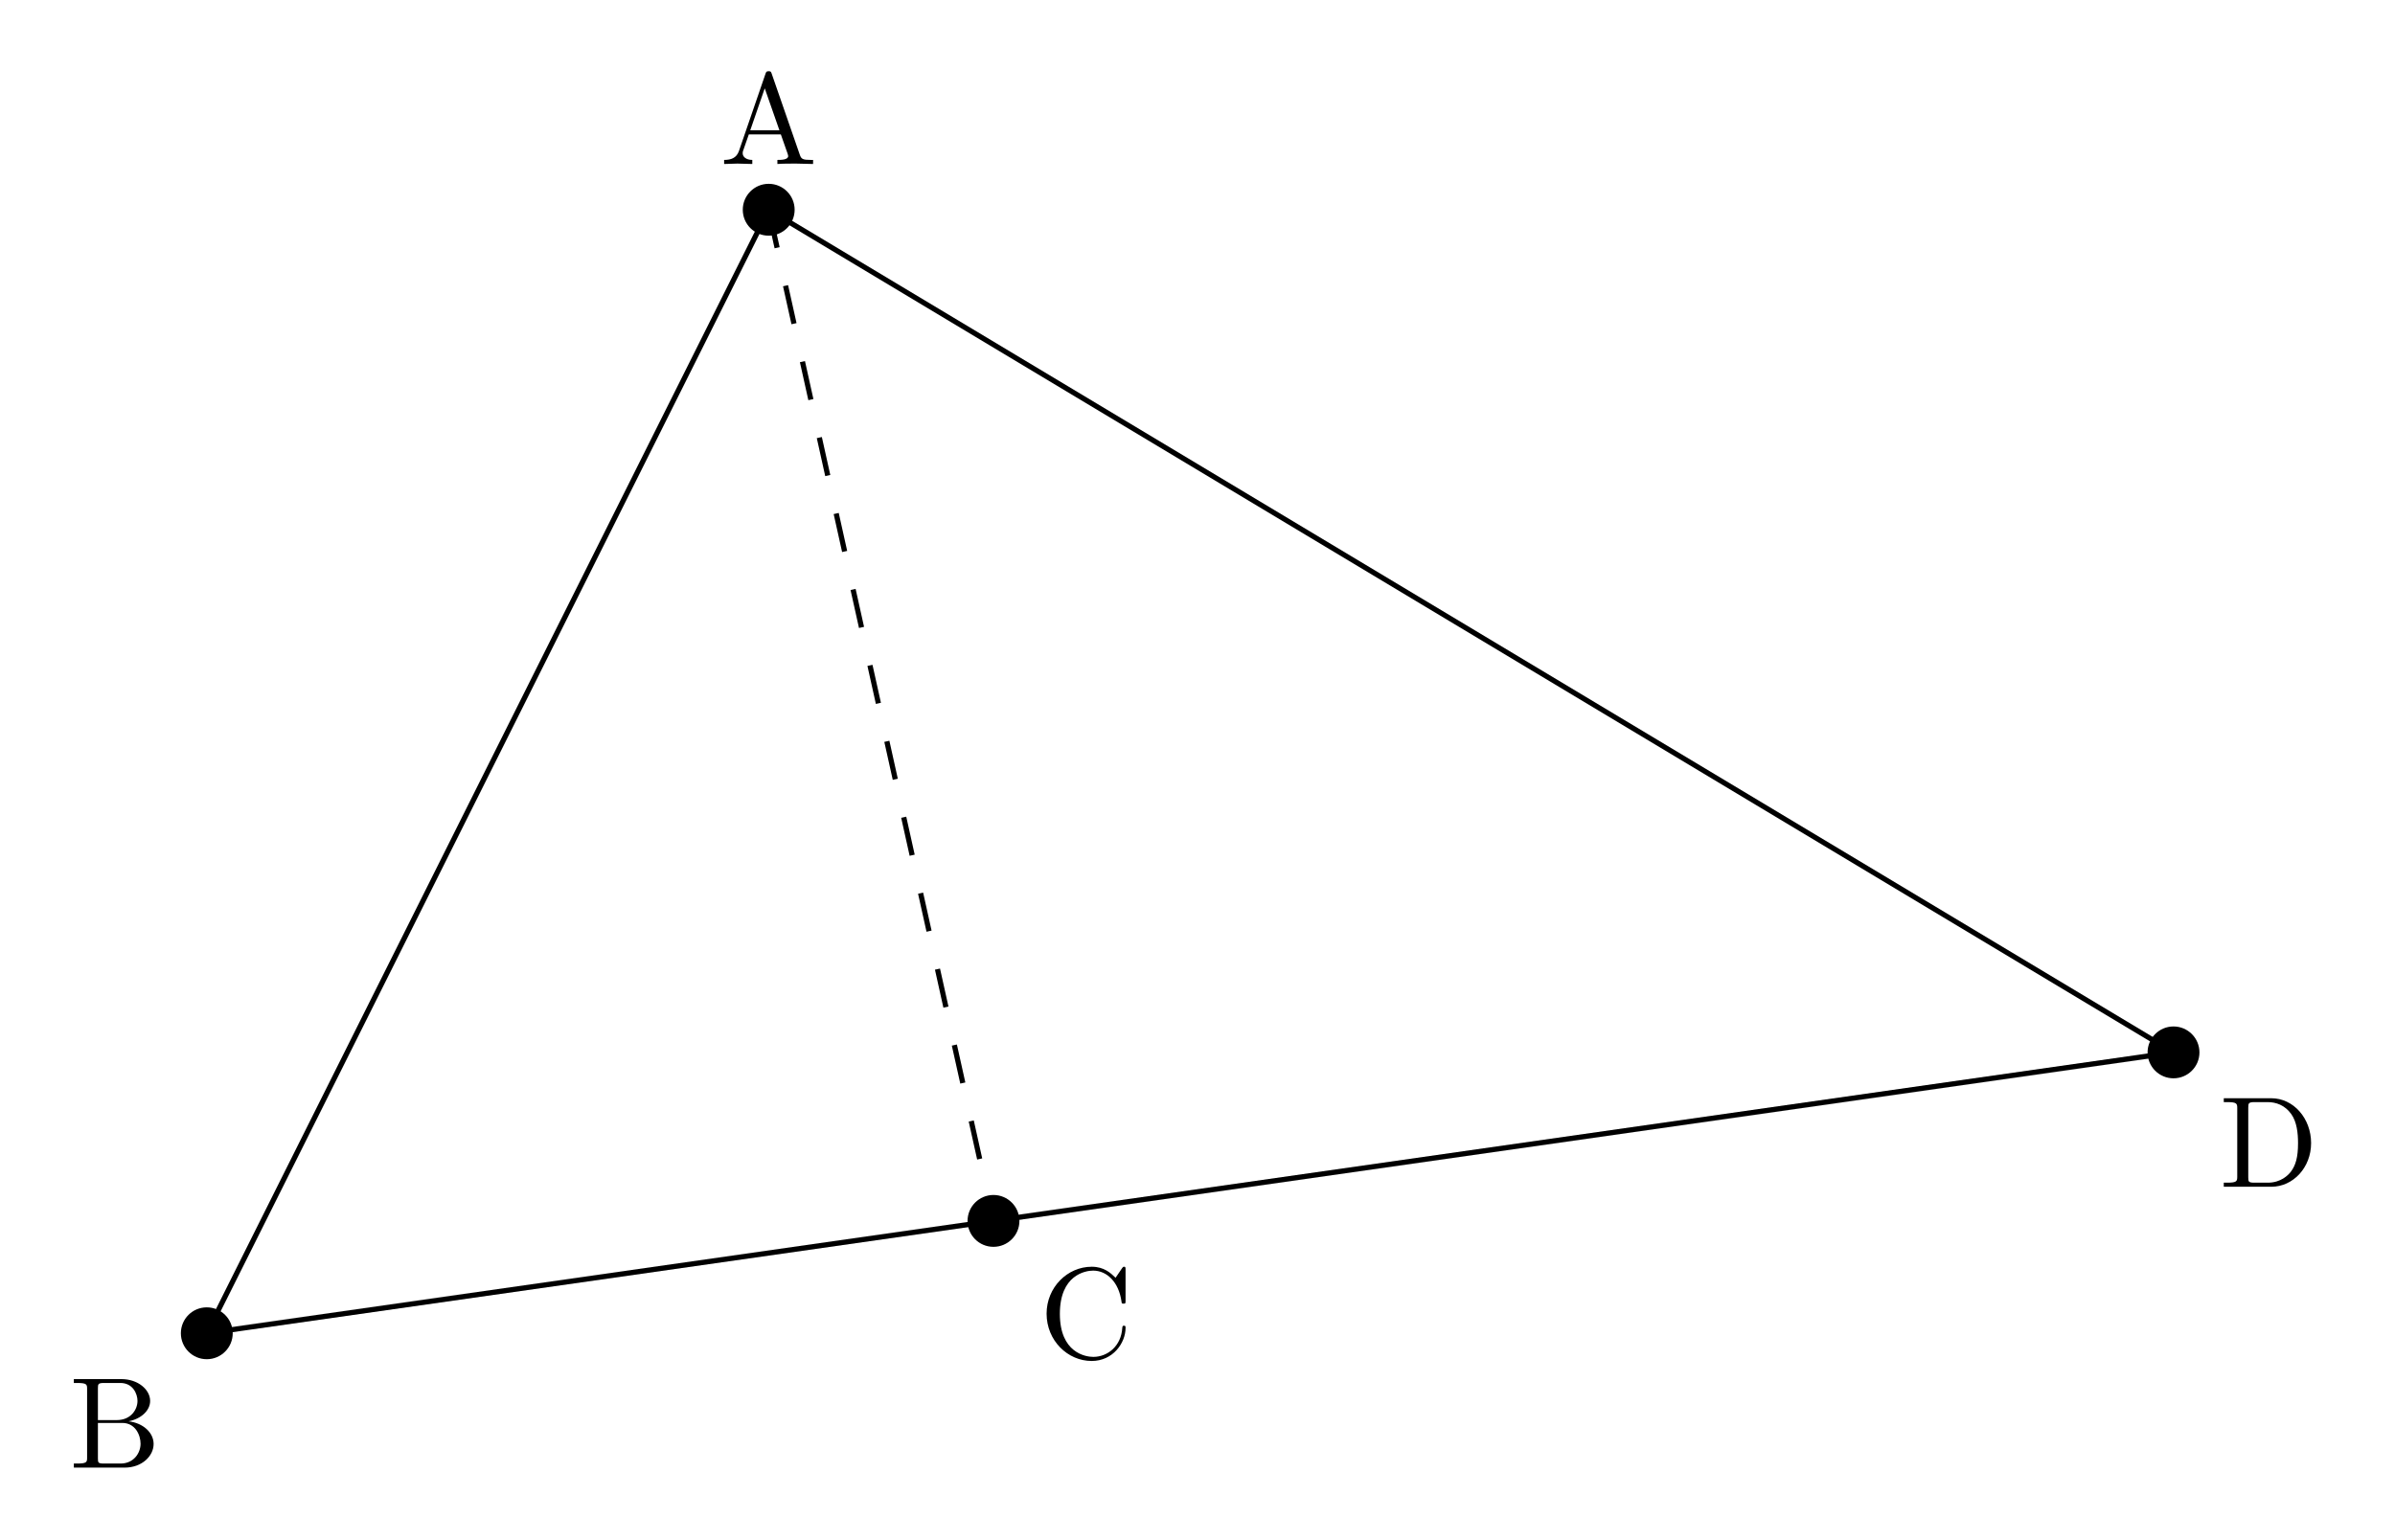
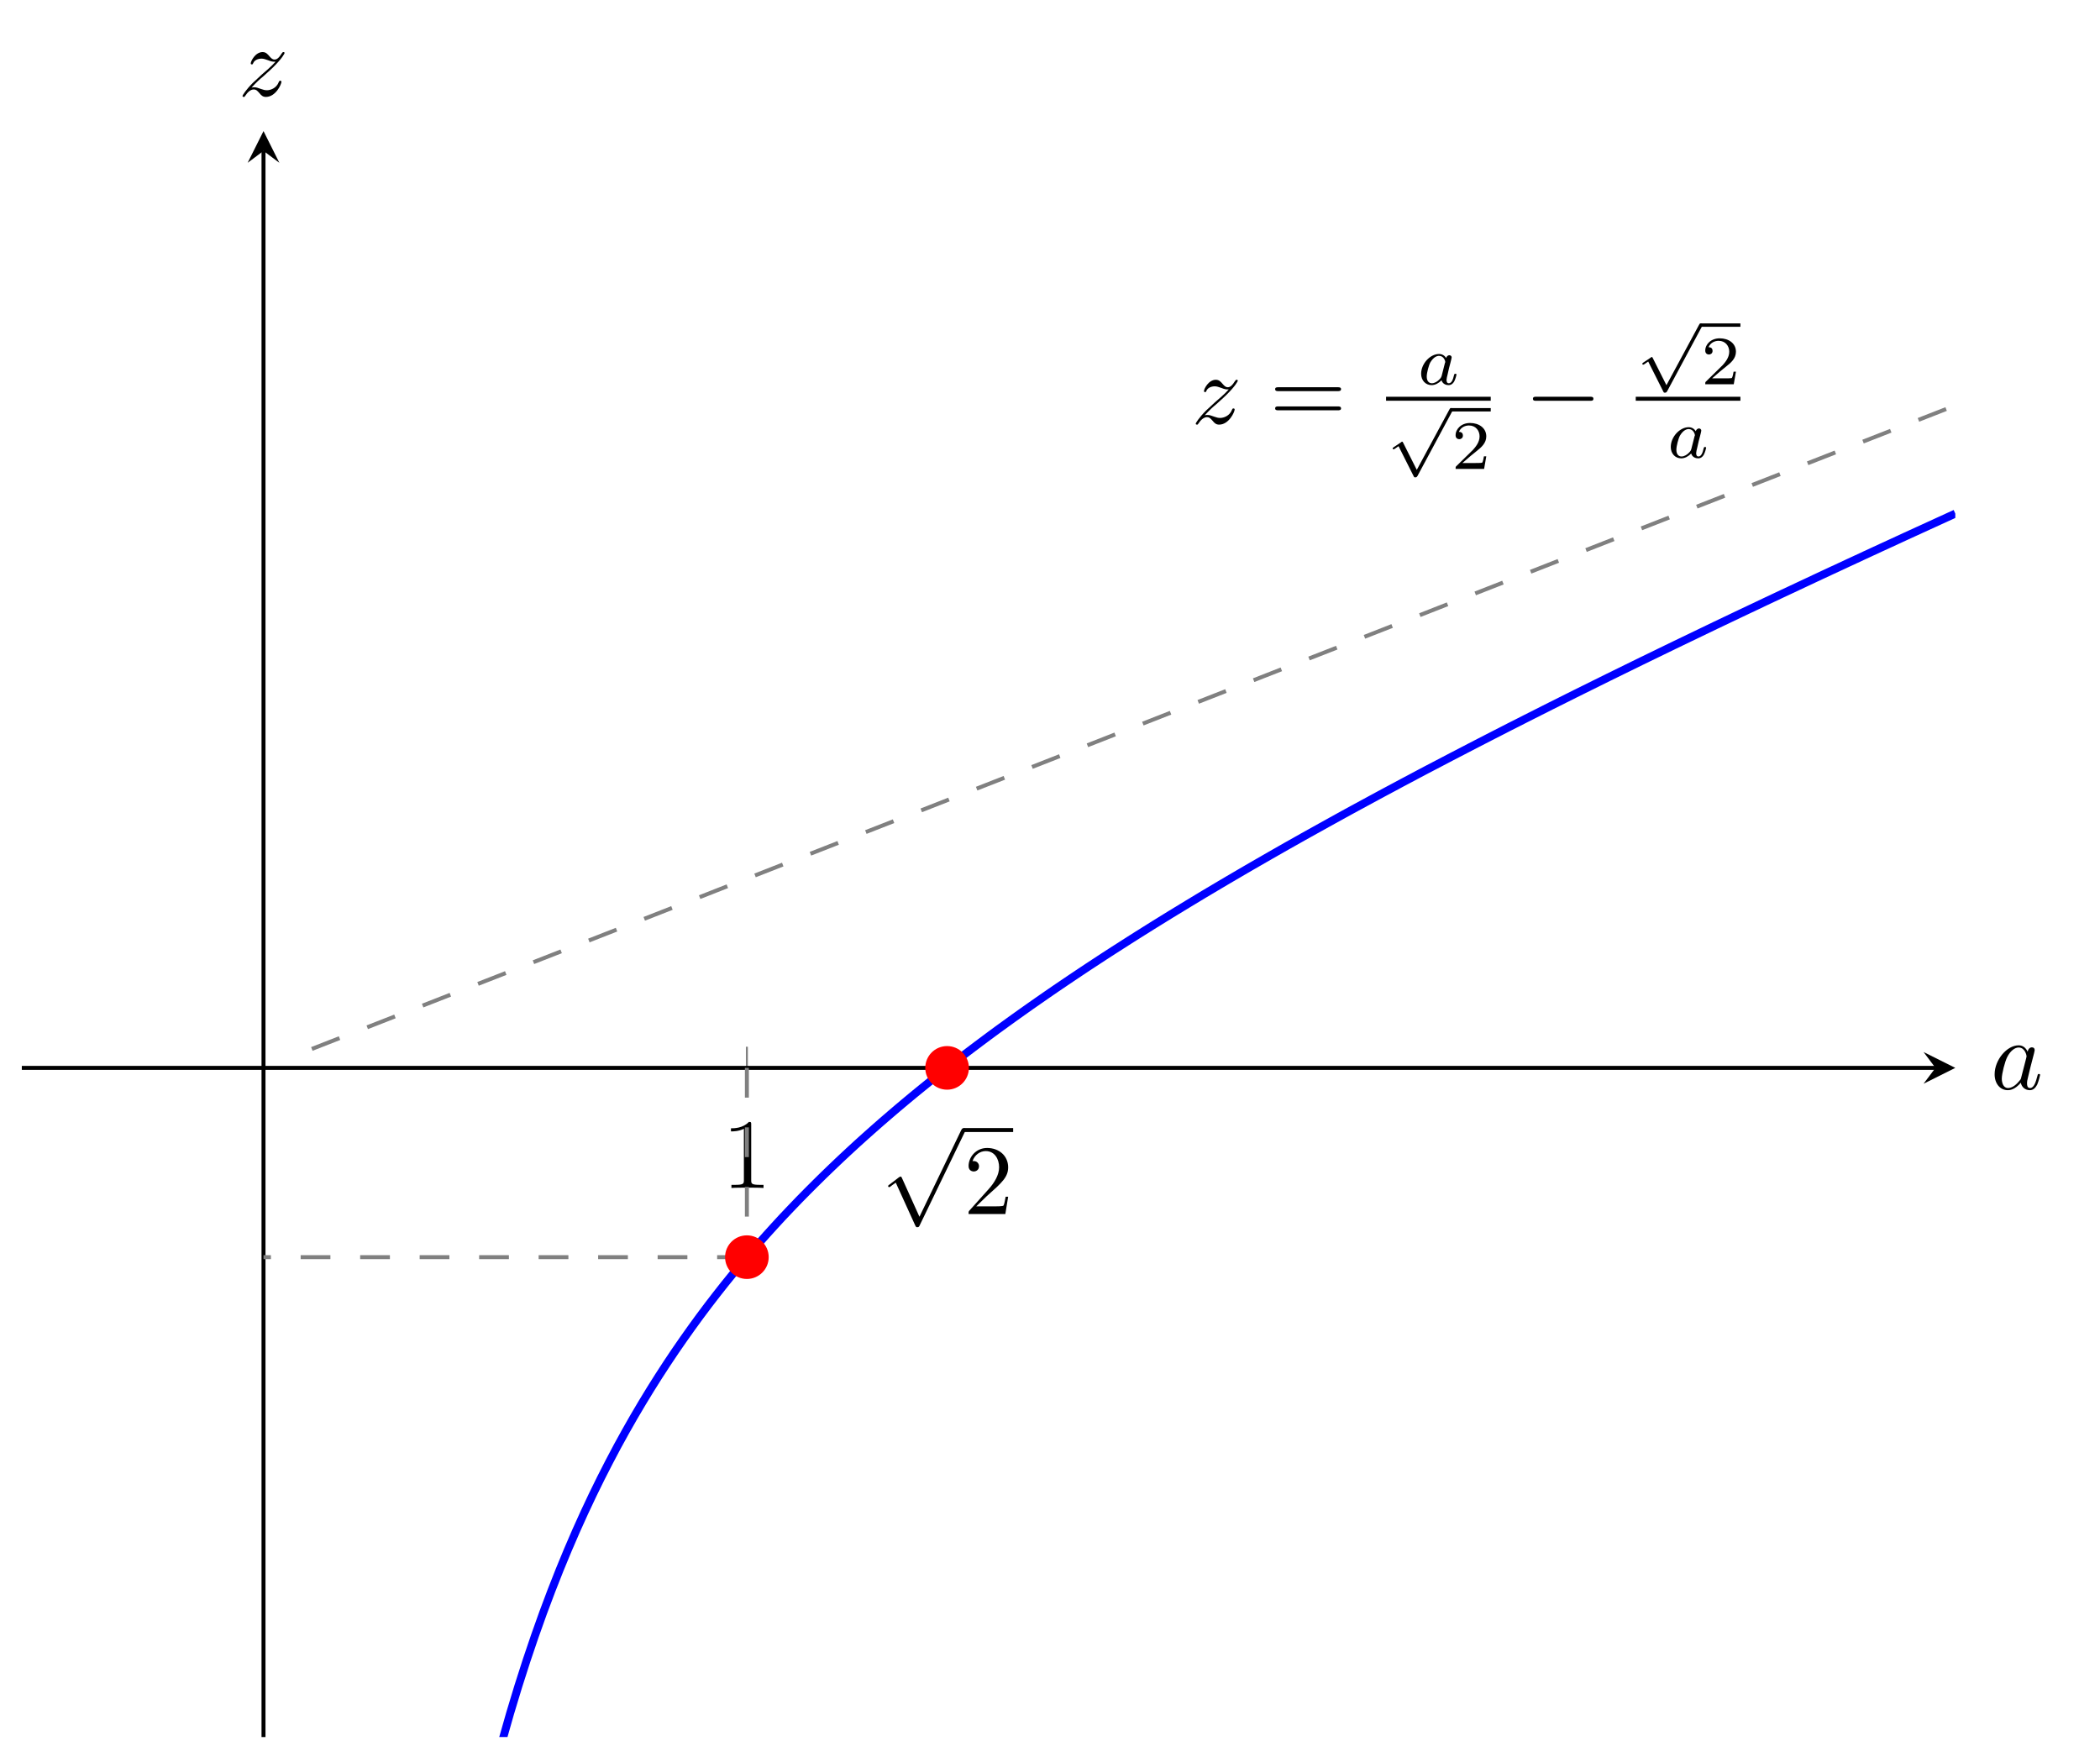
- <svg xmlns="http://www.w3.org/2000/svg" xmlns:xlink="http://www.w3.org/1999/xlink" width="183.426pt" height="117.943pt" viewBox="0 0 183.426 117.943">
+ <svg xmlns="http://www.w3.org/2000/svg" xmlns:xlink="http://www.w3.org/1999/xlink" width="210.601pt" height="176.725pt" viewBox="0 0 210.601 176.725">
  <defs>
    <g>
      <g id="glyph-0-0">
-         <path d="M 7.125 0 L 7.125 -0.312 L 6.953 -0.312 C 6.344 -0.312 6.219 -0.375 6.109 -0.703 L 3.953 -6.922 C 3.906 -7.047 3.891 -7.109 3.734 -7.109 C 3.562 -7.109 3.531 -7.062 3.484 -6.922 L 1.438 -0.969 C 1.25 -0.469 0.859 -0.312 0.312 -0.312 L 0.312 0 L 1.328 -0.031 L 2.469 0 L 2.469 -0.312 C 1.984 -0.312 1.734 -0.562 1.734 -0.812 C 1.734 -0.844 1.734 -0.938 1.75 -0.969 L 2.203 -2.266 L 4.656 -2.266 L 5.188 -0.75 C 5.203 -0.703 5.219 -0.641 5.219 -0.609 C 5.219 -0.312 4.656 -0.312 4.391 -0.312 L 4.391 0 C 4.75 -0.031 5.453 -0.031 5.828 -0.031 Z M 4.547 -2.578 L 2.312 -2.578 L 3.422 -5.797 Z M 4.547 -2.578 " />
+         <path d="M 2.922 -6.359 C 2.922 -6.594 2.922 -6.625 2.688 -6.625 C 2.078 -5.984 1.203 -5.984 0.891 -5.984 L 0.891 -5.672 C 1.078 -5.672 1.672 -5.672 2.188 -5.938 L 2.188 -0.781 C 2.188 -0.422 2.156 -0.312 1.266 -0.312 L 0.938 -0.312 L 0.938 0 C 1.297 -0.031 2.156 -0.031 2.547 -0.031 C 2.953 -0.031 3.812 -0.031 4.156 0 L 4.156 -0.312 L 3.844 -0.312 C 2.953 -0.312 2.922 -0.422 2.922 -0.781 Z M 2.922 -6.359 " />
      </g>
      <g id="glyph-0-1">
-         <path d="M 6.469 -1.812 C 6.469 -2.688 5.656 -3.422 4.547 -3.547 C 5.516 -3.734 6.203 -4.375 6.203 -5.109 C 6.203 -5.969 5.281 -6.781 4 -6.781 L 0.359 -6.781 L 0.359 -6.484 L 0.594 -6.484 C 1.359 -6.484 1.375 -6.375 1.375 -6.016 L 1.375 -0.781 C 1.375 -0.422 1.359 -0.312 0.594 -0.312 L 0.359 -0.312 L 0.359 0 L 4.25 0 C 5.578 0 6.469 -0.891 6.469 -1.812 Z M 5.234 -5.109 C 5.234 -4.469 4.75 -3.641 3.641 -3.641 L 2.203 -3.641 L 2.203 -6.078 C 2.203 -6.406 2.219 -6.484 2.688 -6.484 L 3.922 -6.484 C 4.891 -6.484 5.234 -5.641 5.234 -5.109 Z M 5.469 -1.828 C 5.469 -1.125 4.953 -0.312 3.938 -0.312 L 2.688 -0.312 C 2.219 -0.312 2.203 -0.375 2.203 -0.703 L 2.203 -3.422 L 4.078 -3.422 C 5.062 -3.422 5.469 -2.5 5.469 -1.828 Z M 5.469 -1.828 " />
+         <path d="M 1.266 -0.766 L 2.312 -1.781 C 3.859 -3.156 4.469 -3.703 4.469 -4.688 C 4.469 -5.828 3.562 -6.625 2.359 -6.625 C 1.234 -6.625 0.5 -5.703 0.5 -4.812 C 0.5 -4.266 1 -4.266 1.031 -4.266 C 1.188 -4.266 1.547 -4.375 1.547 -4.797 C 1.547 -5.047 1.359 -5.312 1.016 -5.312 C 0.938 -5.312 0.922 -5.312 0.891 -5.297 C 1.109 -5.938 1.656 -6.312 2.219 -6.312 C 3.125 -6.312 3.562 -5.5 3.562 -4.688 C 3.562 -3.891 3.062 -3.109 2.516 -2.5 L 0.609 -0.375 C 0.5 -0.266 0.5 -0.234 0.5 0 L 4.188 0 L 4.469 -1.734 L 4.219 -1.734 C 4.156 -1.438 4.094 -1 4 -0.844 C 3.922 -0.766 3.266 -0.766 3.047 -0.766 Z M 1.266 -0.766 " />
      </g>
      <g id="glyph-0-2">
-         <path d="M 6.609 -2.312 C 6.609 -2.422 6.609 -2.484 6.484 -2.484 C 6.375 -2.484 6.375 -2.422 6.359 -2.328 C 6.281 -0.906 5.219 -0.094 4.141 -0.094 C 3.531 -0.094 1.578 -0.422 1.578 -3.391 C 1.578 -6.359 3.516 -6.703 4.125 -6.703 C 5.203 -6.703 6.094 -5.797 6.297 -4.344 C 6.312 -4.203 6.312 -4.172 6.453 -4.172 C 6.609 -4.172 6.609 -4.203 6.609 -4.406 L 6.609 -6.766 C 6.609 -6.938 6.609 -7 6.5 -7 C 6.453 -7 6.422 -7 6.344 -6.891 L 5.844 -6.156 C 5.469 -6.516 4.969 -7 4.016 -7 C 2.156 -7 0.562 -5.422 0.562 -3.406 C 0.562 -1.344 2.172 0.219 4.016 0.219 C 5.641 0.219 6.609 -1.156 6.609 -2.312 Z M 6.609 -2.312 " />
+         <path d="M 6.828 -3.25 C 6.969 -3.25 7.172 -3.25 7.172 -3.453 C 7.172 -3.641 6.969 -3.641 6.844 -3.641 L 0.891 -3.641 C 0.75 -3.641 0.562 -3.641 0.562 -3.453 C 0.562 -3.25 0.75 -3.25 0.891 -3.25 Z M 6.844 -1.328 C 6.969 -1.328 7.172 -1.328 7.172 -1.516 C 7.172 -1.719 6.969 -1.719 6.828 -1.719 L 0.891 -1.719 C 0.75 -1.719 0.562 -1.719 0.562 -1.516 C 0.562 -1.328 0.75 -1.328 0.891 -1.328 Z M 6.844 -1.328 " />
      </g>
-       <g id="glyph-0-3">
-         <path d="M 7.031 -3.344 C 7.031 -5.234 5.688 -6.781 3.984 -6.781 L 0.344 -6.781 L 0.344 -6.484 L 0.594 -6.484 C 1.344 -6.484 1.375 -6.375 1.375 -6.016 L 1.375 -0.781 C 1.375 -0.422 1.344 -0.312 0.594 -0.312 L 0.344 -0.312 L 0.344 0 L 3.984 0 C 5.656 0 7.031 -1.469 7.031 -3.344 Z M 6.031 -3.344 C 6.031 -2.234 5.844 -1.641 5.484 -1.156 C 5.281 -0.891 4.719 -0.312 3.719 -0.312 L 2.719 -0.312 C 2.25 -0.312 2.219 -0.375 2.219 -0.703 L 2.219 -6.078 C 2.219 -6.406 2.25 -6.484 2.719 -6.484 L 3.703 -6.484 C 4.328 -6.484 5.016 -6.266 5.516 -5.562 C 5.938 -4.969 6.031 -4.109 6.031 -3.344 Z M 6.031 -3.344 " />
+       <g id="glyph-1-0">
+         <path d="M 3.859 8.5 L 2.109 4.625 C 2.047 4.469 2 4.469 1.969 4.469 C 1.953 4.469 1.906 4.469 1.797 4.547 L 0.859 5.266 C 0.719 5.359 0.719 5.391 0.719 5.422 C 0.719 5.469 0.75 5.531 0.828 5.531 C 0.891 5.531 1.047 5.391 1.156 5.312 C 1.219 5.266 1.375 5.156 1.484 5.078 L 3.438 9.375 C 3.516 9.547 3.562 9.547 3.641 9.547 C 3.797 9.547 3.828 9.484 3.891 9.344 L 8.406 0 C 8.484 -0.141 8.484 -0.172 8.484 -0.203 C 8.484 -0.297 8.391 -0.391 8.281 -0.391 C 8.203 -0.391 8.125 -0.344 8.047 -0.188 Z M 3.859 8.5 " />
+       </g>
+       <g id="glyph-1-1">
+         <path d="M 6.547 -2.281 C 6.719 -2.281 6.891 -2.281 6.891 -2.484 C 6.891 -2.688 6.719 -2.688 6.547 -2.688 L 1.172 -2.688 C 1 -2.688 0.828 -2.688 0.828 -2.484 C 0.828 -2.281 1 -2.281 1.172 -2.281 Z M 6.547 -2.281 " />
+       </g>
+       <g id="glyph-2-0">
+         <path d="M 1.328 -0.828 C 1.859 -1.406 2.141 -1.656 2.5 -1.953 C 2.5 -1.969 3.125 -2.5 3.484 -2.859 C 4.422 -3.781 4.641 -4.25 4.641 -4.297 C 4.641 -4.391 4.547 -4.391 4.531 -4.391 C 4.469 -4.391 4.438 -4.375 4.375 -4.281 C 4.078 -3.812 3.875 -3.641 3.641 -3.641 C 3.406 -3.641 3.281 -3.797 3.125 -3.969 C 2.938 -4.188 2.766 -4.391 2.438 -4.391 C 1.703 -4.391 1.25 -3.469 1.25 -3.266 C 1.25 -3.203 1.266 -3.156 1.359 -3.156 C 1.453 -3.156 1.469 -3.203 1.484 -3.266 C 1.672 -3.719 2.25 -3.734 2.328 -3.734 C 2.547 -3.734 2.734 -3.656 2.969 -3.578 C 3.359 -3.422 3.469 -3.422 3.734 -3.422 C 3.375 -3 2.531 -2.281 2.344 -2.125 L 1.453 -1.297 C 0.781 -0.625 0.422 -0.062 0.422 0.016 C 0.422 0.109 0.531 0.109 0.547 0.109 C 0.625 0.109 0.641 0.094 0.703 -0.016 C 0.938 -0.375 1.234 -0.641 1.547 -0.641 C 1.781 -0.641 1.875 -0.547 2.125 -0.266 C 2.297 -0.047 2.469 0.109 2.766 0.109 C 3.75 0.109 4.328 -1.156 4.328 -1.422 C 4.328 -1.469 4.281 -1.516 4.203 -1.516 C 4.109 -1.516 4.094 -1.453 4.062 -1.391 C 3.828 -0.75 3.203 -0.562 2.875 -0.562 C 2.672 -0.562 2.5 -0.609 2.281 -0.688 C 1.953 -0.812 1.797 -0.859 1.594 -0.859 C 1.562 -0.859 1.406 -0.859 1.328 -0.828 Z M 1.328 -0.828 " />
+       </g>
+       <g id="glyph-2-1">
+         <path d="M 3.703 -3.75 C 3.531 -4.125 3.234 -4.391 2.797 -4.391 C 1.625 -4.391 0.391 -2.938 0.391 -1.484 C 0.391 -0.547 0.938 0.109 1.719 0.109 C 1.922 0.109 2.422 0.062 3.016 -0.641 C 3.094 -0.219 3.438 0.109 3.922 0.109 C 4.266 0.109 4.484 -0.125 4.656 -0.438 C 4.812 -0.797 4.953 -1.406 4.953 -1.422 C 4.953 -1.516 4.859 -1.516 4.828 -1.516 C 4.734 -1.516 4.719 -1.484 4.688 -1.344 C 4.516 -0.703 4.344 -0.109 3.938 -0.109 C 3.672 -0.109 3.641 -0.375 3.641 -0.562 C 3.641 -0.781 3.656 -0.859 3.766 -1.297 C 3.875 -1.719 3.891 -1.812 3.984 -2.203 L 4.344 -3.594 C 4.406 -3.859 4.406 -3.891 4.406 -3.922 C 4.406 -4.094 4.297 -4.188 4.125 -4.188 C 3.891 -4.188 3.734 -3.969 3.703 -3.75 Z M 3.062 -1.188 C 3.016 -1 3.016 -0.984 2.859 -0.812 C 2.422 -0.266 2.016 -0.109 1.734 -0.109 C 1.25 -0.109 1.109 -0.656 1.109 -1.047 C 1.109 -1.547 1.422 -2.766 1.656 -3.219 C 1.953 -3.812 2.406 -4.172 2.797 -4.172 C 3.453 -4.172 3.594 -3.359 3.594 -3.297 C 3.594 -3.234 3.562 -3.188 3.562 -3.125 Z M 3.062 -1.188 " />
+       </g>
+       <g id="glyph-3-0">
+         <path d="M 2.938 -2.656 C 2.781 -2.891 2.547 -3.062 2.219 -3.062 C 1.328 -3.062 0.422 -2.094 0.422 -1.078 C 0.422 -0.406 0.875 0.062 1.469 0.062 C 1.844 0.062 2.188 -0.141 2.469 -0.422 C 2.594 0 3 0.062 3.172 0.062 C 3.422 0.062 3.609 -0.078 3.734 -0.297 C 3.875 -0.562 3.969 -0.969 3.969 -1 C 3.969 -1.078 3.875 -1.078 3.859 -1.078 C 3.766 -1.078 3.75 -1.062 3.703 -0.875 C 3.625 -0.531 3.484 -0.125 3.203 -0.125 C 3.016 -0.125 2.969 -0.281 2.969 -0.469 C 2.969 -0.578 3.031 -0.828 3.078 -1.016 C 3.125 -1.203 3.188 -1.484 3.219 -1.641 L 3.359 -2.172 C 3.406 -2.344 3.484 -2.672 3.484 -2.719 C 3.484 -2.859 3.359 -2.938 3.25 -2.938 C 3.141 -2.938 2.969 -2.844 2.938 -2.656 Z M 2.484 -0.875 C 2.438 -0.672 2.281 -0.531 2.141 -0.406 C 2.078 -0.344 1.797 -0.125 1.5 -0.125 C 1.234 -0.125 0.984 -0.312 0.984 -0.797 C 0.984 -1.172 1.188 -1.938 1.344 -2.219 C 1.672 -2.766 2.016 -2.875 2.219 -2.875 C 2.703 -2.875 2.844 -2.344 2.844 -2.266 C 2.844 -2.234 2.828 -2.188 2.812 -2.172 Z M 2.484 -0.875 " />
+       </g>
+       <g id="glyph-4-0">
+         <path d="M 3.078 5.859 L 1.719 3.156 C 1.688 3.078 1.656 3.031 1.609 3.031 C 1.578 3.031 1.562 3.031 1.5 3.094 L 0.75 3.594 C 0.656 3.656 0.656 3.688 0.656 3.703 C 0.656 3.75 0.688 3.797 0.75 3.797 C 0.781 3.797 0.797 3.797 0.891 3.734 C 0.953 3.688 1.156 3.547 1.25 3.484 L 2.766 6.5 C 2.812 6.594 2.828 6.609 2.922 6.609 C 2.984 6.609 3.062 6.609 3.141 6.484 L 6.641 -0.031 C 6.688 -0.125 6.688 -0.125 6.688 -0.172 C 6.688 -0.281 6.594 -0.344 6.516 -0.344 C 6.422 -0.344 6.391 -0.281 6.344 -0.188 Z M 3.078 5.859 " />
+       </g>
+       <g id="glyph-5-0">
+         <path d="M 3.516 -1.266 L 3.281 -1.266 C 3.25 -1.109 3.188 -0.703 3.094 -0.625 C 3.031 -0.594 2.5 -0.594 2.406 -0.594 L 1.125 -0.594 C 1.859 -1.234 2.094 -1.438 2.516 -1.766 C 3.031 -2.172 3.516 -2.594 3.516 -3.266 C 3.516 -4.109 2.781 -4.609 1.891 -4.609 C 1.016 -4.609 0.438 -4.016 0.438 -3.375 C 0.438 -3.016 0.734 -2.984 0.812 -2.984 C 0.969 -2.984 1.172 -3.094 1.172 -3.344 C 1.172 -3.484 1.125 -3.719 0.766 -3.719 C 0.984 -4.219 1.453 -4.359 1.781 -4.359 C 2.469 -4.359 2.844 -3.828 2.844 -3.266 C 2.844 -2.656 2.406 -2.172 2.188 -1.922 L 0.5 -0.266 C 0.438 -0.203 0.438 -0.188 0.438 0 L 3.297 0 Z M 3.516 -1.266 " />
      </g>
    </g>
+     <clipPath id="clip-0">
+       <path clip-rule="nonzero" d="M 20 40 L 196.09 40 L 196.09 174.234 L 20 174.234 Z M 20 40 " />
+     </clipPath>
+     <clipPath id="clip-1">
+       <path clip-rule="nonzero" d="M 25 35 L 196.09 35 L 196.09 111 L 25 111 Z M 25 35 " />
+     </clipPath>
  </defs>
-   <path fill="none" stroke-width="0.399" stroke-linecap="butt" stroke-linejoin="miter" stroke="rgb(0%, 0%, 0%)" stroke-opacity="1" stroke-miterlimit="10" d="M 64.754 129.511 L 21.584 43.172 L 172.681 64.755 Z M 64.754 129.511 " transform="matrix(0.99688, 0, 0, -0.99688, -5.681222, 145.1777)" />
-   <path fill="none" stroke-width="0.399" stroke-linecap="butt" stroke-linejoin="miter" stroke="rgb(0%, 0%, 0%)" stroke-opacity="1" stroke-dasharray="2.989 2.989" stroke-miterlimit="10" d="M 64.754 129.511 L 82.023 51.804 " transform="matrix(0.99688, 0, 0, -0.99688, -5.681222, 145.1777)" />
-   <path fill-rule="nonzero" fill="rgb(0%, 0%, 0%)" fill-opacity="1" d="M 60.859 16.07 C 60.859 14.973 59.969 14.082 58.871 14.082 C 57.777 14.082 56.887 14.973 56.887 16.07 C 56.887 17.168 57.777 18.055 58.871 18.055 C 59.969 18.055 60.859 17.168 60.859 16.07 Z M 60.859 16.07 " />
-   <path fill-rule="nonzero" fill="rgb(0%, 0%, 0%)" fill-opacity="1" d="M 17.824 102.141 C 17.824 101.043 16.934 100.156 15.836 100.156 C 14.738 100.156 13.852 101.043 13.852 102.141 C 13.852 103.238 14.738 104.129 15.836 104.129 C 16.934 104.129 17.824 103.238 17.824 102.141 Z M 17.824 102.141 " />
-   <path fill-rule="nonzero" fill="rgb(0%, 0%, 0%)" fill-opacity="1" d="M 78.074 93.535 C 78.074 92.438 77.184 91.547 76.086 91.547 C 74.988 91.547 74.102 92.438 74.102 93.535 C 74.102 94.633 74.988 95.52 76.086 95.52 C 77.184 95.52 78.074 94.633 78.074 93.535 Z M 78.074 93.535 " />
-   <path fill-rule="nonzero" fill="rgb(0%, 0%, 0%)" fill-opacity="1" d="M 168.449 80.625 C 168.449 79.527 167.559 78.637 166.461 78.637 C 165.367 78.637 164.477 79.527 164.477 80.625 C 164.477 81.723 165.367 82.609 166.461 82.609 C 167.559 82.609 168.449 81.723 168.449 80.625 Z M 168.449 80.625 " />
+   <path fill="none" stroke-width="0.199" stroke-linecap="butt" stroke-linejoin="miter" stroke="rgb(50%, 50%, 50%)" stroke-opacity="1" stroke-miterlimit="10" d="M 72.852 65.122 L 72.852 69.372 M 92.968 65.122 L 92.968 69.372 " transform="matrix(0.998109, 0, 0, -0.998109, 2.187855, 174.2328)" />
+   <path fill="none" stroke-width="0.399" stroke-linecap="butt" stroke-linejoin="miter" stroke="rgb(0%, 0%, 0%)" stroke-opacity="1" stroke-miterlimit="10" d="M -0 67.247 L 192.277 67.247 " transform="matrix(0.998109, 0, 0, -0.998109, 2.187855, 174.2328)" />
+   <path fill-rule="nonzero" fill="rgb(0%, 0%, 0%)" fill-opacity="1" d="M 196.09 107.113 L 192.906 105.523 L 194.102 107.113 L 192.906 108.703 " />
+   <path fill="none" stroke-width="0.399" stroke-linecap="butt" stroke-linejoin="miter" stroke="rgb(0%, 0%, 0%)" stroke-opacity="1" stroke-miterlimit="10" d="M 24.284 -0.002 L 24.284 159.398 " transform="matrix(0.998109, 0, 0, -0.998109, 2.187855, 174.2328)" />
+   <path fill-rule="nonzero" fill="rgb(0%, 0%, 0%)" fill-opacity="1" d="M 26.426 13.148 L 24.836 16.328 L 26.426 15.137 L 28.016 16.328 " />
  <g fill="rgb(0%, 0%, 0%)" fill-opacity="1">
-     <use xlink:href="#glyph-0-0" x="55.147" y="12.563" />
+     <use xlink:href="#glyph-0-0" x="72.414" y="119.158" />
  </g>
  <g fill="rgb(0%, 0%, 0%)" fill-opacity="1">
-     <use xlink:href="#glyph-0-1" x="5.296" y="112.434" />
+     <use xlink:href="#glyph-1-0" x="88.349" y="113.546" />
+   </g>
+   <path fill="none" stroke-width="0.398" stroke-linecap="butt" stroke-linejoin="miter" stroke="rgb(0%, 0%, 0%)" stroke-opacity="1" stroke-miterlimit="10" d="M 0.002 -0 L 4.98 -0 " transform="matrix(0.998109, 0, 0, -0.998109, 96.63492, 113.3472)" />
+   <g fill="rgb(0%, 0%, 0%)" fill-opacity="1">
+     <use xlink:href="#glyph-0-1" x="96.635" y="121.771" />
+   </g>
+   <g clip-path="url(#clip-0)">
+     <path fill="none" stroke-width="0.797" stroke-linecap="butt" stroke-linejoin="miter" stroke="rgb(0%, 0%, 100%)" stroke-opacity="1" stroke-miterlimit="10" d="M 29.141 -311.254 L 29.97 -255.418 L 30.8 -213.722 L 31.63 -181.372 L 32.459 -155.522 L 33.289 -134.377 L 34.119 -116.742 L 34.949 -101.803 L 35.778 -88.975 L 36.608 -77.828 L 37.438 -68.048 L 38.267 -59.387 L 39.097 -51.666 L 39.927 -44.723 L 40.756 -38.449 L 41.586 -32.747 L 42.416 -27.538 L 43.245 -22.752 L 44.075 -18.345 L 44.905 -14.263 L 45.735 -10.474 L 46.568 -6.94 L 47.398 -3.637 L 48.228 -0.546 L 49.057 2.366 L 49.887 5.11 L 50.717 7.7 L 51.546 10.15 L 52.376 12.479 L 53.206 14.69 L 54.035 16.796 L 54.865 18.807 L 55.695 20.729 L 56.525 22.568 L 57.354 24.33 L 58.184 26.024 L 59.014 27.648 L 59.843 29.218 L 60.673 30.725 L 61.503 32.184 L 62.332 33.589 L 63.162 34.951 L 63.992 36.27 L 64.821 37.546 L 65.651 38.787 L 66.481 39.988 L 67.311 41.158 L 68.14 42.297 L 68.97 43.405 L 69.8 44.481 L 70.629 45.534 L 71.459 46.559 L 72.289 47.561 L 73.118 48.539 L 73.948 49.498 L 74.778 50.434 L 75.607 51.349 L 76.437 52.25 L 77.267 53.126 L 78.097 53.991 L 78.93 54.837 L 79.76 55.666 L 80.59 56.484 L 81.419 57.283 L 82.249 58.073 L 83.079 58.848 L 83.908 59.611 L 84.738 60.359 L 85.568 61.098 L 86.397 61.826 L 87.227 62.542 L 88.057 63.251 L 88.886 63.947 L 89.716 64.636 L 90.546 65.313 L 91.376 65.983 L 92.205 66.644 L 93.035 67.298 L 93.865 67.943 L 94.694 68.581 L 95.524 69.211 L 96.354 69.834 L 97.183 70.452 L 98.013 71.063 L 98.843 71.665 L 99.672 72.264 L 100.502 72.855 L 101.332 73.442 L 102.162 74.021 L 102.991 74.597 L 103.821 75.168 L 104.651 75.731 L 105.48 76.291 L 106.31 76.847 L 107.14 77.399 L 108.799 78.487 L 109.629 79.023 L 110.462 79.555 L 111.292 80.087 L 112.122 80.612 L 113.781 81.653 L 115.441 82.678 L 117.1 83.688 L 118.759 84.69 L 120.419 85.676 L 121.248 86.165 L 122.908 87.136 L 123.738 87.617 L 125.397 88.572 L 127.056 89.519 L 127.886 89.985 L 128.716 90.455 L 131.205 91.84 L 132.864 92.756 L 133.694 93.21 L 136.183 94.56 L 137.013 95.006 L 137.842 95.448 L 138.672 95.895 L 139.502 96.333 L 140.331 96.775 L 141.161 97.214 L 141.995 97.648 L 143.654 98.517 L 146.143 99.808 L 147.803 100.661 L 148.632 101.084 L 149.462 101.511 L 150.292 101.929 L 151.121 102.352 L 153.61 103.608 L 156.1 104.853 L 159.418 106.497 L 162.737 108.125 L 166.056 109.737 L 170.204 111.733 L 172.693 112.919 L 173.527 113.314 L 174.357 113.706 L 175.186 114.101 L 176.846 114.884 L 177.675 115.271 L 178.505 115.662 L 179.335 116.05 L 180.165 116.441 L 181.824 117.216 L 182.654 117.6 L 183.483 117.987 L 184.313 118.371 L 185.143 118.758 L 186.802 119.525 L 187.632 119.905 L 189.291 120.672 L 194.269 122.95 " transform="matrix(0.998109, 0, 0, -0.998109, 2.187855, 174.2328)" />
+   </g>
+   <g clip-path="url(#clip-1)">
+     <path fill="none" stroke-width="0.399" stroke-linecap="butt" stroke-linejoin="miter" stroke="rgb(50%, 50%, 50%)" stroke-opacity="1" stroke-dasharray="2.989 2.989" stroke-miterlimit="10" d="M 29.141 69.149 L 44.075 74.996 L 44.905 75.324 L 45.735 75.649 L 46.568 75.974 L 68.97 84.745 L 69.8 85.073 L 78.097 88.322 L 78.93 88.647 L 93.035 94.169 L 93.865 94.497 L 109.629 100.669 L 110.462 100.994 L 117.1 103.593 L 117.93 103.922 L 141.161 113.017 L 141.995 113.346 L 166.056 122.766 L 166.886 123.094 L 172.693 125.368 L 173.527 125.693 L 190.121 132.19 L 190.951 132.519 L 194.269 133.818 " transform="matrix(0.998109, 0, 0, -0.998109, 2.187855, 174.2328)" />
+   </g>
+   <path fill="none" stroke-width="0.399" stroke-linecap="butt" stroke-linejoin="miter" stroke="rgb(50%, 50%, 50%)" stroke-opacity="1" stroke-dasharray="2.989 2.989" stroke-miterlimit="10" d="M 72.852 67.247 L 72.852 48.226 " transform="matrix(0.998109, 0, 0, -0.998109, 2.187855, 174.2328)" />
+   <path fill="none" stroke-width="0.399" stroke-linecap="butt" stroke-linejoin="miter" stroke="rgb(50%, 50%, 50%)" stroke-opacity="1" stroke-dasharray="2.989 2.989" stroke-miterlimit="10" d="M 72.852 48.226 L 24.284 48.226 " transform="matrix(0.998109, 0, 0, -0.998109, 2.187855, 174.2328)" />
+   <g fill="rgb(0%, 0%, 0%)" fill-opacity="1">
+     <use xlink:href="#glyph-2-0" x="119.493" y="42.483" />
  </g>
  <g fill="rgb(0%, 0%, 0%)" fill-opacity="1">
-     <use xlink:href="#glyph-0-2" x="79.594" y="104.045" />
+     <use xlink:href="#glyph-0-2" x="127.317" y="42.483" />
  </g>
  <g fill="rgb(0%, 0%, 0%)" fill-opacity="1">
-     <use xlink:href="#glyph-0-3" x="169.969" y="90.917" />
+     <use xlink:href="#glyph-3-0" x="142.098" y="38.568" />
+   </g>
+   <path fill="none" stroke-width="0.398" stroke-linecap="butt" stroke-linejoin="miter" stroke="rgb(0%, 0%, 0%)" stroke-opacity="1" stroke-miterlimit="10" d="M -0.002 0.001 L 10.514 0.001 " transform="matrix(0.998109, 0, 0, -0.998109, 139.0056, 39.99713)" />
+   <g fill="rgb(0%, 0%, 0%)" fill-opacity="1">
+     <use xlink:href="#glyph-4-0" x="139.006" y="41.27" />
+   </g>
+   <path fill="none" stroke-width="0.339" stroke-linecap="butt" stroke-linejoin="miter" stroke="rgb(0%, 0%, 0%)" stroke-opacity="1" stroke-miterlimit="10" d="M 0.001 -0.001 L 3.969 -0.001 " transform="matrix(0.998109, 0, 0, -0.998109, 145.5383, 41.10104)" />
+   <g fill="rgb(0%, 0%, 0%)" fill-opacity="1">
+     <use xlink:href="#glyph-5-0" x="145.538" y="47.036" />
+   </g>
+   <g fill="rgb(0%, 0%, 0%)" fill-opacity="1">
+     <use xlink:href="#glyph-1-1" x="152.905" y="42.483" />
+   </g>
+   <g fill="rgb(0%, 0%, 0%)" fill-opacity="1">
+     <use xlink:href="#glyph-4-0" x="164.042" y="32.778" />
+   </g>
+   <path fill="none" stroke-width="0.339" stroke-linecap="butt" stroke-linejoin="miter" stroke="rgb(0%, 0%, 0%)" stroke-opacity="1" stroke-miterlimit="10" d="M -0.001 -0 L 3.972 -0 " transform="matrix(0.998109, 0, 0, -0.998109, 170.5748, 32.60913)" />
+   <g fill="rgb(0%, 0%, 0%)" fill-opacity="1">
+     <use xlink:href="#glyph-5-0" x="170.575" y="38.544" />
+   </g>
+   <path fill="none" stroke-width="0.398" stroke-linecap="butt" stroke-linejoin="miter" stroke="rgb(0%, 0%, 0%)" stroke-opacity="1" stroke-miterlimit="10" d="M 0.001 0.001 L 10.517 0.001 " transform="matrix(0.998109, 0, 0, -0.998109, 164.0422, 39.99713)" />
+   <g fill="rgb(0%, 0%, 0%)" fill-opacity="1">
+     <use xlink:href="#glyph-3-0" x="167.133" y="45.912" />
+   </g>
+   <path fill-rule="nonzero" fill="rgb(100%, 0%, 0%)" fill-opacity="1" stroke-width="0.399" stroke-linecap="butt" stroke-linejoin="miter" stroke="rgb(100%, 0%, 0%)" stroke-opacity="1" stroke-miterlimit="10" d="M 74.844 48.226 C 74.844 49.326 73.952 50.218 72.852 50.218 C 71.753 50.218 70.86 49.326 70.86 48.226 C 70.86 47.127 71.753 46.234 72.852 46.234 C 73.952 46.234 74.844 47.127 74.844 48.226 Z M 74.844 48.226 " transform="matrix(0.998109, 0, 0, -0.998109, 2.187855, 174.2328)" />
+   <path fill-rule="nonzero" fill="rgb(100%, 0%, 0%)" fill-opacity="1" stroke-width="0.399" stroke-linecap="butt" stroke-linejoin="miter" stroke="rgb(100%, 0%, 0%)" stroke-opacity="1" stroke-miterlimit="10" d="M 94.96 67.247 C 94.96 68.346 94.068 69.239 92.968 69.239 C 91.869 69.239 90.976 68.346 90.976 67.247 C 90.976 66.147 91.869 65.255 92.968 65.255 C 94.068 65.255 94.96 66.147 94.96 67.247 Z M 94.96 67.247 " transform="matrix(0.998109, 0, 0, -0.998109, 2.187855, 174.2328)" />
+   <g fill="rgb(0%, 0%, 0%)" fill-opacity="1">
+     <use xlink:href="#glyph-2-1" x="199.643" y="109.241" />
+   </g>
+   <g fill="rgb(0%, 0%, 0%)" fill-opacity="1">
+     <use xlink:href="#glyph-2-0" x="23.898" y="9.614" />
  </g>
</svg>
